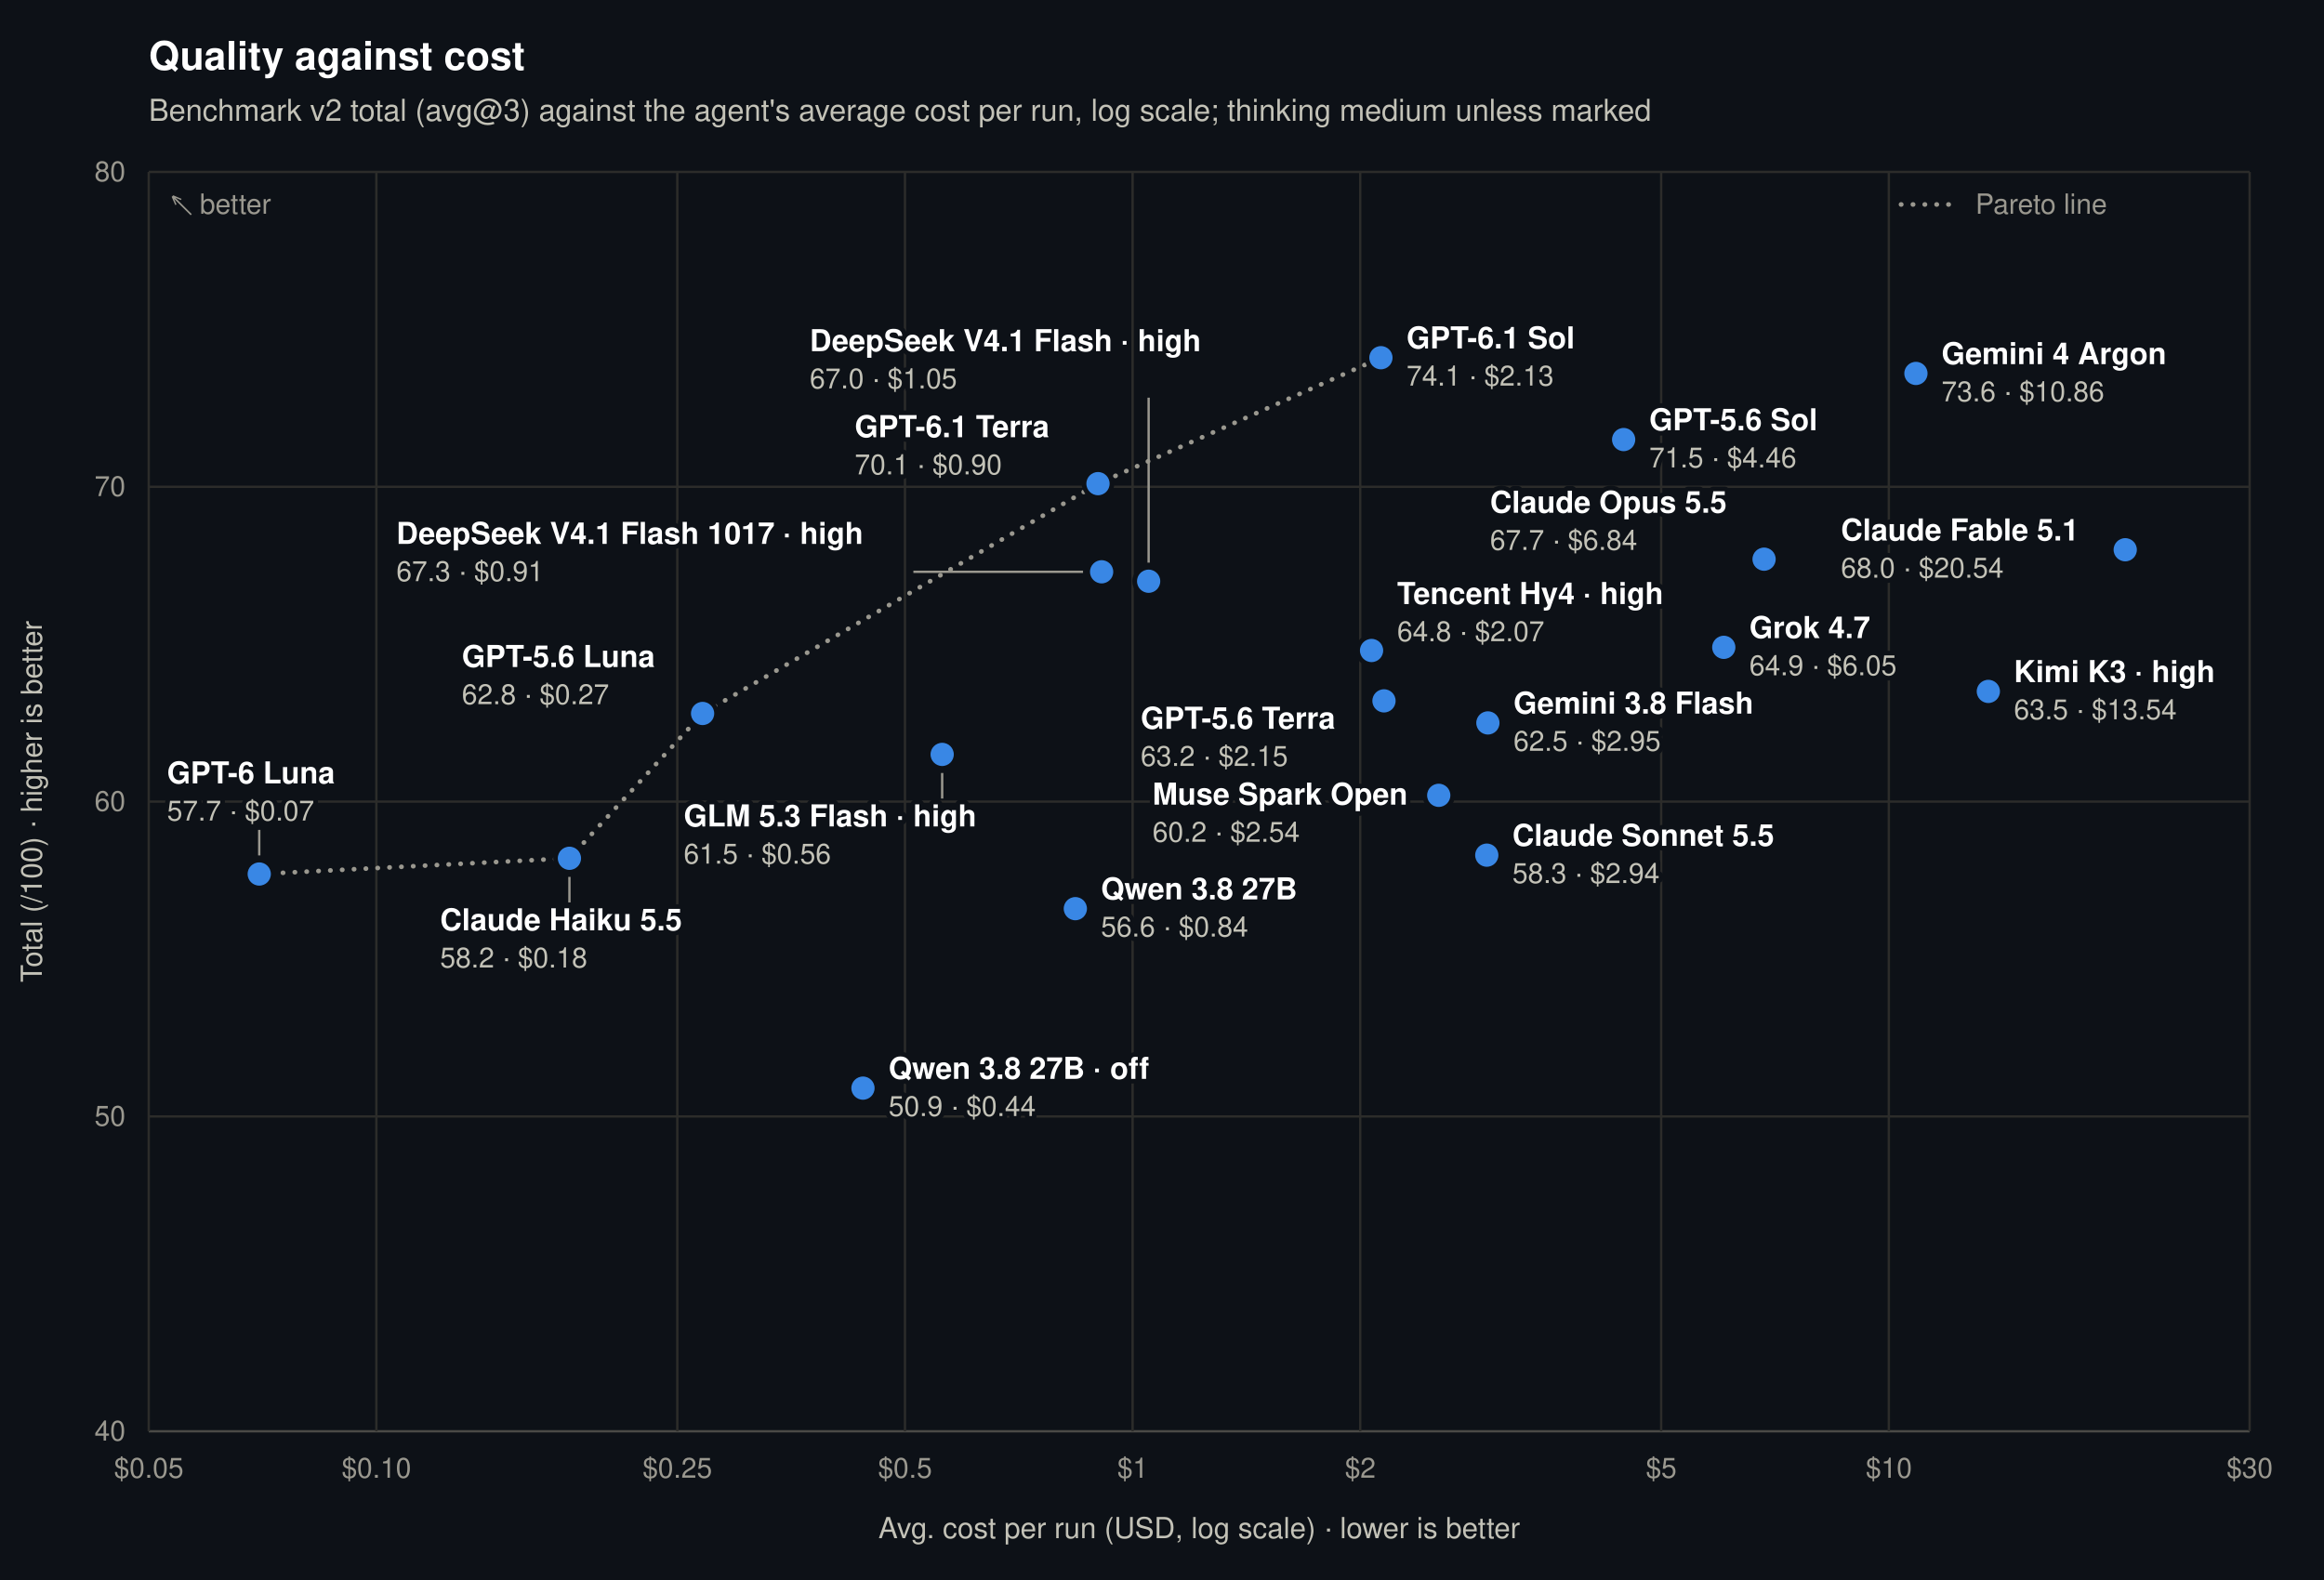
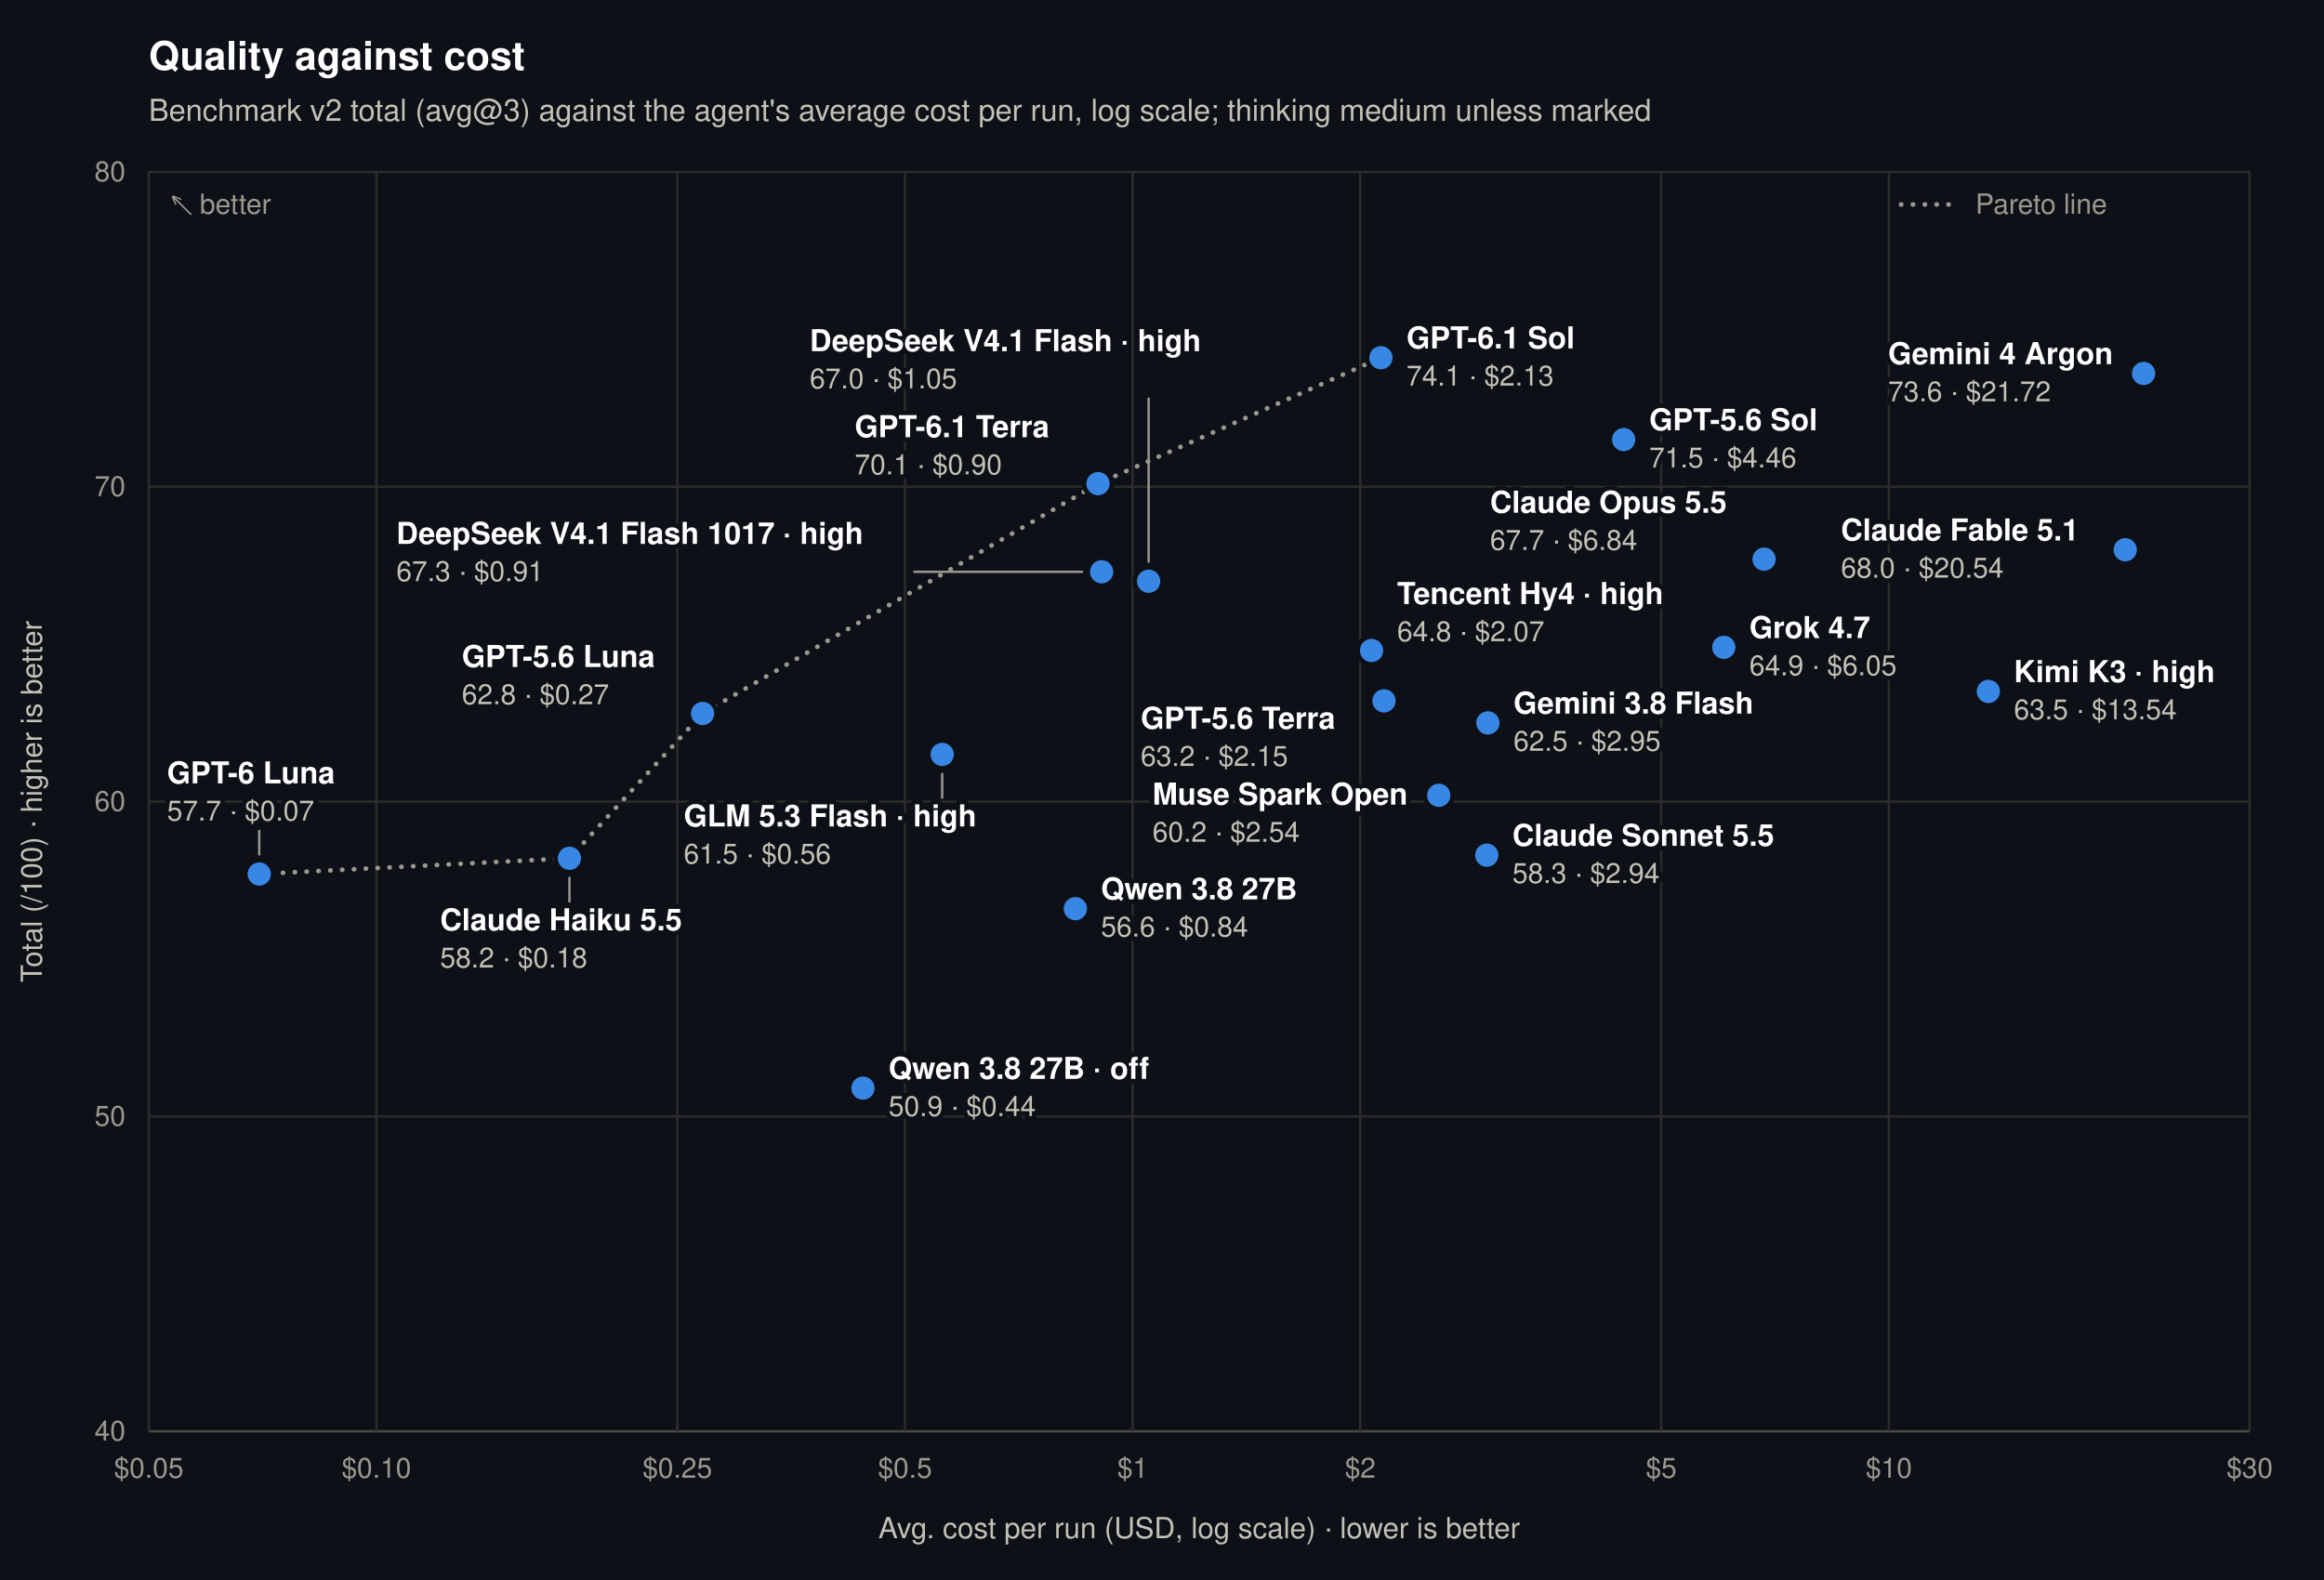
<svg xmlns="http://www.w3.org/2000/svg" width="1000" height="680" viewBox="0 0 1000 680" role="img" aria-labelledby="t d">
  <rect width="1000" height="680" fill="#0d1117" />
  <g font-family="system-ui, -apple-system, 'Segoe UI', Helvetica, Arial, sans-serif">
    <text x="64" y="30" font-size="17" font-weight="600" fill="#ffffff">Quality against cost</text>
    <text x="64" y="52" font-size="13" fill="#c3c2b7">Benchmark v2 total (avg@3) against the agent's average cost per run, log scale; thinking medium unless marked</text>
    <line x1="64" x2="968" y1="616" y2="616" stroke="#4a4a46" stroke-width="1" />
    <text x="54" y="620" font-size="12" text-anchor="end" fill="#9a988f" style="font-variant-numeric: tabular-nums">40</text>
    <line x1="64" x2="968" y1="480.5" y2="480.5" stroke="#2c2c2a" stroke-width="1" />
    <text x="54" y="484.5" font-size="12" text-anchor="end" fill="#9a988f" style="font-variant-numeric: tabular-nums">50</text>
    <line x1="64" x2="968" y1="345" y2="345" stroke="#2c2c2a" stroke-width="1" />
    <text x="54" y="349" font-size="12" text-anchor="end" fill="#9a988f" style="font-variant-numeric: tabular-nums">60</text>
    <line x1="64" x2="968" y1="209.5" y2="209.5" stroke="#2c2c2a" stroke-width="1" />
    <text x="54" y="213.5" font-size="12" text-anchor="end" fill="#9a988f" style="font-variant-numeric: tabular-nums">70</text>
    <line x1="64" x2="968" y1="74" y2="74" stroke="#2c2c2a" stroke-width="1" />
    <text x="54" y="78" font-size="12" text-anchor="end" fill="#9a988f" style="font-variant-numeric: tabular-nums">80</text>
    <line x1="64" x2="64" y1="74" y2="616" stroke="#2c2c2a" stroke-width="1" />
    <text x="64" y="636" font-size="12" text-anchor="middle" fill="#9a988f" style="font-variant-numeric: tabular-nums">$0.05</text>
    <line x1="161.95" x2="161.95" y1="74" y2="616" stroke="#2c2c2a" stroke-width="1" />
    <text x="161.95" y="636" font-size="12" text-anchor="middle" fill="#9a988f" style="font-variant-numeric: tabular-nums">$0.10</text>
    <line x1="291.44" x2="291.44" y1="74" y2="616" stroke="#2c2c2a" stroke-width="1" />
    <text x="291.44" y="636" font-size="12" text-anchor="middle" fill="#9a988f" style="font-variant-numeric: tabular-nums">$0.25</text>
    <line x1="389.4" x2="389.4" y1="74" y2="616" stroke="#2c2c2a" stroke-width="1" />
    <text x="389.4" y="636" font-size="12" text-anchor="middle" fill="#9a988f" style="font-variant-numeric: tabular-nums">$0.5</text>
    <line x1="487.35" x2="487.35" y1="74" y2="616" stroke="#2c2c2a" stroke-width="1" />
    <text x="487.35" y="636" font-size="12" text-anchor="middle" fill="#9a988f" style="font-variant-numeric: tabular-nums">$1</text>
    <line x1="585.3" x2="585.3" y1="74" y2="616" stroke="#2c2c2a" stroke-width="1" />
    <text x="585.3" y="636" font-size="12" text-anchor="middle" fill="#9a988f" style="font-variant-numeric: tabular-nums">$2</text>
    <line x1="714.79" x2="714.79" y1="74" y2="616" stroke="#2c2c2a" stroke-width="1" />
    <text x="714.79" y="636" font-size="12" text-anchor="middle" fill="#9a988f" style="font-variant-numeric: tabular-nums">$5</text>
    <line x1="812.75" x2="812.75" y1="74" y2="616" stroke="#2c2c2a" stroke-width="1" />
    <text x="812.75" y="636" font-size="12" text-anchor="middle" fill="#9a988f" style="font-variant-numeric: tabular-nums">$10</text>
    <line x1="968" x2="968" y1="74" y2="616" stroke="#2c2c2a" stroke-width="1" />
    <text x="968" y="636" font-size="12" text-anchor="middle" fill="#9a988f" style="font-variant-numeric: tabular-nums">$30</text>
    <text x="516" y="662" font-size="12.5" text-anchor="middle" fill="#c3c2b7">Avg. cost per run (USD, log scale) · lower is better</text>
    <text transform="translate(18 345) rotate(-90)" font-size="12.5" text-anchor="middle" fill="#c3c2b7">Total (/100) · higher is better</text>
    <text x="74" y="92" font-size="12" fill="#9a988f">↖ better</text>
    <polyline points="111.55,376.16 245.02,369.39 302.32,307.06 472.46,208.15 594.2,153.95" fill="none" stroke="#9a988f" stroke-width="2" stroke-dasharray="0.1 5" stroke-linecap="round" />
    <line x1="818" x2="842" y1="88" y2="88" stroke="#9a988f" stroke-width="2" stroke-dasharray="0.1 5" stroke-linecap="round" />
    <text x="850" y="92" font-size="12" fill="#9a988f">Pareto line</text>
    <line x1="466.02" y1="246.09" x2="393.02" y2="246.09" stroke="#9a988f" stroke-width="1" />
    <line x1="494.25" y1="242.15" x2="494.25" y2="171.15" stroke="#9a988f" stroke-width="1" />
    <line x1="405.41" y1="332.68" x2="405.41" y2="343.68" stroke="#9a988f" stroke-width="1" />
    <line x1="245.02" y1="377.39" x2="245.02" y2="388.39" stroke="#9a988f" stroke-width="1" />
    <line x1="111.55" y1="368.16" x2="111.55" y2="357.16" stroke="#9a988f" stroke-width="1" />
    <circle cx="594.2" cy="153.95" r="6" fill="#3987e5" stroke="#0d1117" stroke-width="2" />
-     <circle cx="824.41" cy="160.72" r="6" fill="#3987e5" stroke="#0d1117" stroke-width="2" />
+     <circle cx="922.36" cy="160.72" r="6" fill="#3987e5" stroke="#0d1117" stroke-width="2" />
    <circle cx="698.64" cy="189.18" r="6" fill="#3987e5" stroke="#0d1117" stroke-width="2" />
    <circle cx="472.46" cy="208.15" r="6" fill="#3987e5" stroke="#0d1117" stroke-width="2" />
    <circle cx="914.47" cy="236.6" r="6" fill="#3987e5" stroke="#0d1117" stroke-width="2" />
    <circle cx="759.07" cy="240.66" r="6" fill="#3987e5" stroke="#0d1117" stroke-width="2" />
    <circle cx="474.02" cy="246.09" r="6" fill="#3987e5" stroke="#0d1117" stroke-width="2" />
    <circle cx="494.25" cy="250.15" r="6" fill="#3987e5" stroke="#0d1117" stroke-width="2" />
    <circle cx="741.73" cy="278.6" r="6" fill="#3987e5" stroke="#0d1117" stroke-width="2" />
    <circle cx="590.17" cy="279.96" r="6" fill="#3987e5" stroke="#0d1117" stroke-width="2" />
    <circle cx="855.57" cy="297.57" r="6" fill="#3987e5" stroke="#0d1117" stroke-width="2" />
    <circle cx="595.52" cy="301.64" r="6" fill="#3987e5" stroke="#0d1117" stroke-width="2" />
    <circle cx="302.32" cy="307.06" r="6" fill="#3987e5" stroke="#0d1117" stroke-width="2" />
    <circle cx="640.23" cy="311.13" r="6" fill="#3987e5" stroke="#0d1117" stroke-width="2" />
    <circle cx="405.41" cy="324.68" r="6" fill="#3987e5" stroke="#0d1117" stroke-width="2" />
    <circle cx="619.08" cy="342.29" r="6" fill="#3987e5" stroke="#0d1117" stroke-width="2" />
    <circle cx="639.75" cy="368.04" r="6" fill="#3987e5" stroke="#0d1117" stroke-width="2" />
    <circle cx="245.02" cy="369.39" r="6" fill="#3987e5" stroke="#0d1117" stroke-width="2" />
    <circle cx="111.55" cy="376.16" r="6" fill="#3987e5" stroke="#0d1117" stroke-width="2" />
    <circle cx="462.71" cy="391.07" r="6" fill="#3987e5" stroke="#0d1117" stroke-width="2" />
    <circle cx="371.33" cy="468.31" r="6" fill="#3987e5" stroke="#0d1117" stroke-width="2" />
    <text x="605.2" y="149.95" font-size="13" font-weight="600" fill="#ffffff" stroke="#0d1117" stroke-width="4" stroke-linejoin="round" paint-order="stroke">GPT-6.1 Sol</text>
    <text x="605.2" y="165.95" font-size="12" fill="#c3c2b7" stroke="#0d1117" stroke-width="4" stroke-linejoin="round" paint-order="stroke" style="font-variant-numeric: tabular-nums">74.1 · $2.13</text>
-     <text x="835.41" y="156.72" font-size="13" font-weight="600" fill="#ffffff" stroke="#0d1117" stroke-width="4" stroke-linejoin="round" paint-order="stroke">Gemini 4 Argon</text>
-     <text x="835.41" y="172.72" font-size="12" fill="#c3c2b7" stroke="#0d1117" stroke-width="4" stroke-linejoin="round" paint-order="stroke" style="font-variant-numeric: tabular-nums">73.6 · $10.86</text>
+     <text x="812.42" y="156.72" font-size="13" font-weight="600" fill="#ffffff" stroke="#0d1117" stroke-width="4" stroke-linejoin="round" paint-order="stroke">Gemini 4 Argon</text>
+     <text x="812.42" y="172.72" font-size="12" fill="#c3c2b7" stroke="#0d1117" stroke-width="4" stroke-linejoin="round" paint-order="stroke" style="font-variant-numeric: tabular-nums">73.6 · $21.72</text>
    <text x="709.64" y="185.18" font-size="13" font-weight="600" fill="#ffffff" stroke="#0d1117" stroke-width="4" stroke-linejoin="round" paint-order="stroke">GPT-5.6 Sol</text>
    <text x="709.64" y="201.18" font-size="12" fill="#c3c2b7" stroke="#0d1117" stroke-width="4" stroke-linejoin="round" paint-order="stroke" style="font-variant-numeric: tabular-nums">71.5 · $4.46</text>
    <text x="367.76" y="188.15" font-size="13" font-weight="600" fill="#ffffff" stroke="#0d1117" stroke-width="4" stroke-linejoin="round" paint-order="stroke">GPT-6.1 Terra</text>
    <text x="367.76" y="204.15" font-size="12" fill="#c3c2b7" stroke="#0d1117" stroke-width="4" stroke-linejoin="round" paint-order="stroke" style="font-variant-numeric: tabular-nums">70.1 · $0.90</text>
    <text x="792.12" y="232.6" font-size="13" font-weight="600" fill="#ffffff" stroke="#0d1117" stroke-width="4" stroke-linejoin="round" paint-order="stroke">Claude Fable 5.1</text>
    <text x="792.12" y="248.6" font-size="12" fill="#c3c2b7" stroke="#0d1117" stroke-width="4" stroke-linejoin="round" paint-order="stroke" style="font-variant-numeric: tabular-nums">68.0 · $20.54</text>
    <text x="641.14" y="220.66" font-size="13" font-weight="600" fill="#ffffff" stroke="#0d1117" stroke-width="4" stroke-linejoin="round" paint-order="stroke">Claude Opus 5.5</text>
    <text x="641.14" y="236.66" font-size="12" fill="#c3c2b7" stroke="#0d1117" stroke-width="4" stroke-linejoin="round" paint-order="stroke" style="font-variant-numeric: tabular-nums">67.7 · $6.84</text>
    <text x="170.54" y="234.09" font-size="13" font-weight="600" fill="#ffffff" stroke="#0d1117" stroke-width="4" stroke-linejoin="round" paint-order="stroke">DeepSeek V4.1 Flash 1017 · high</text>
    <text x="170.54" y="250.09" font-size="12" fill="#c3c2b7" stroke="#0d1117" stroke-width="4" stroke-linejoin="round" paint-order="stroke" style="font-variant-numeric: tabular-nums">67.3 · $0.91</text>
    <text x="348.41" y="151.15" font-size="13" font-weight="600" fill="#ffffff" stroke="#0d1117" stroke-width="4" stroke-linejoin="round" paint-order="stroke">DeepSeek V4.1 Flash · high</text>
    <text x="348.41" y="167.15" font-size="12" fill="#c3c2b7" stroke="#0d1117" stroke-width="4" stroke-linejoin="round" paint-order="stroke" style="font-variant-numeric: tabular-nums">67.0 · $1.05</text>
    <text x="752.73" y="274.6" font-size="13" font-weight="600" fill="#ffffff" stroke="#0d1117" stroke-width="4" stroke-linejoin="round" paint-order="stroke">Grok 4.7</text>
    <text x="752.73" y="290.6" font-size="12" fill="#c3c2b7" stroke="#0d1117" stroke-width="4" stroke-linejoin="round" paint-order="stroke" style="font-variant-numeric: tabular-nums">64.9 · $6.05</text>
    <text x="601.17" y="259.96" font-size="13" font-weight="600" fill="#ffffff" stroke="#0d1117" stroke-width="4" stroke-linejoin="round" paint-order="stroke">Tencent Hy4 · high</text>
    <text x="601.17" y="275.96" font-size="12" fill="#c3c2b7" stroke="#0d1117" stroke-width="4" stroke-linejoin="round" paint-order="stroke" style="font-variant-numeric: tabular-nums">64.8 · $2.07</text>
    <text x="866.57" y="293.57" font-size="13" font-weight="600" fill="#ffffff" stroke="#0d1117" stroke-width="4" stroke-linejoin="round" paint-order="stroke">Kimi K3 · high</text>
    <text x="866.57" y="309.57" font-size="12" fill="#c3c2b7" stroke="#0d1117" stroke-width="4" stroke-linejoin="round" paint-order="stroke" style="font-variant-numeric: tabular-nums">63.5 · $13.54</text>
    <text x="490.82" y="313.64" font-size="13" font-weight="600" fill="#ffffff" stroke="#0d1117" stroke-width="4" stroke-linejoin="round" paint-order="stroke">GPT-5.6 Terra</text>
    <text x="490.82" y="329.64" font-size="12" fill="#c3c2b7" stroke="#0d1117" stroke-width="4" stroke-linejoin="round" paint-order="stroke" style="font-variant-numeric: tabular-nums">63.2 · $2.15</text>
    <text x="198.72" y="287.06" font-size="13" font-weight="600" fill="#ffffff" stroke="#0d1117" stroke-width="4" stroke-linejoin="round" paint-order="stroke">GPT-5.6 Luna</text>
    <text x="198.72" y="303.06" font-size="12" fill="#c3c2b7" stroke="#0d1117" stroke-width="4" stroke-linejoin="round" paint-order="stroke" style="font-variant-numeric: tabular-nums">62.8 · $0.27</text>
    <text x="651.23" y="307.13" font-size="13" font-weight="600" fill="#ffffff" stroke="#0d1117" stroke-width="4" stroke-linejoin="round" paint-order="stroke">Gemini 3.8 Flash</text>
    <text x="651.23" y="323.13" font-size="12" fill="#c3c2b7" stroke="#0d1117" stroke-width="4" stroke-linejoin="round" paint-order="stroke" style="font-variant-numeric: tabular-nums">62.5 · $2.95</text>
    <text x="294.19" y="355.68" font-size="13" font-weight="600" fill="#ffffff" stroke="#0d1117" stroke-width="4" stroke-linejoin="round" paint-order="stroke">GLM 5.3 Flash · high</text>
    <text x="294.19" y="371.68" font-size="12" fill="#c3c2b7" stroke="#0d1117" stroke-width="4" stroke-linejoin="round" paint-order="stroke" style="font-variant-numeric: tabular-nums">61.5 · $0.56</text>
    <text x="495.91" y="346.29" font-size="13" font-weight="600" fill="#ffffff" stroke="#0d1117" stroke-width="4" stroke-linejoin="round" paint-order="stroke">Muse Spark Open</text>
    <text x="495.91" y="362.29" font-size="12" fill="#c3c2b7" stroke="#0d1117" stroke-width="4" stroke-linejoin="round" paint-order="stroke" style="font-variant-numeric: tabular-nums">60.2 · $2.54</text>
    <text x="650.75" y="364.04" font-size="13" font-weight="600" fill="#ffffff" stroke="#0d1117" stroke-width="4" stroke-linejoin="round" paint-order="stroke">Claude Sonnet 5.5</text>
    <text x="650.75" y="380.04" font-size="12" fill="#c3c2b7" stroke="#0d1117" stroke-width="4" stroke-linejoin="round" paint-order="stroke" style="font-variant-numeric: tabular-nums">58.3 · $2.94</text>
    <text x="189.35" y="400.39" font-size="13" font-weight="600" fill="#ffffff" stroke="#0d1117" stroke-width="4" stroke-linejoin="round" paint-order="stroke">Claude Haiku 5.5</text>
    <text x="189.35" y="416.39" font-size="12" fill="#c3c2b7" stroke="#0d1117" stroke-width="4" stroke-linejoin="round" paint-order="stroke" style="font-variant-numeric: tabular-nums">58.2 · $0.18</text>
    <text x="71.86" y="337.16" font-size="13" font-weight="600" fill="#ffffff" stroke="#0d1117" stroke-width="4" stroke-linejoin="round" paint-order="stroke">GPT-6 Luna</text>
    <text x="71.86" y="353.16" font-size="12" fill="#c3c2b7" stroke="#0d1117" stroke-width="4" stroke-linejoin="round" paint-order="stroke" style="font-variant-numeric: tabular-nums">57.7 · $0.07</text>
    <text x="473.71" y="387.07" font-size="13" font-weight="600" fill="#ffffff" stroke="#0d1117" stroke-width="4" stroke-linejoin="round" paint-order="stroke">Qwen 3.8 27B</text>
    <text x="473.71" y="403.07" font-size="12" fill="#c3c2b7" stroke="#0d1117" stroke-width="4" stroke-linejoin="round" paint-order="stroke" style="font-variant-numeric: tabular-nums">56.6 · $0.84</text>
    <text x="382.33" y="464.31" font-size="13" font-weight="600" fill="#ffffff" stroke="#0d1117" stroke-width="4" stroke-linejoin="round" paint-order="stroke">Qwen 3.8 27B · off</text>
    <text x="382.33" y="480.31" font-size="12" fill="#c3c2b7" stroke="#0d1117" stroke-width="4" stroke-linejoin="round" paint-order="stroke" style="font-variant-numeric: tabular-nums">50.9 · $0.44</text>
  </g>
</svg>
